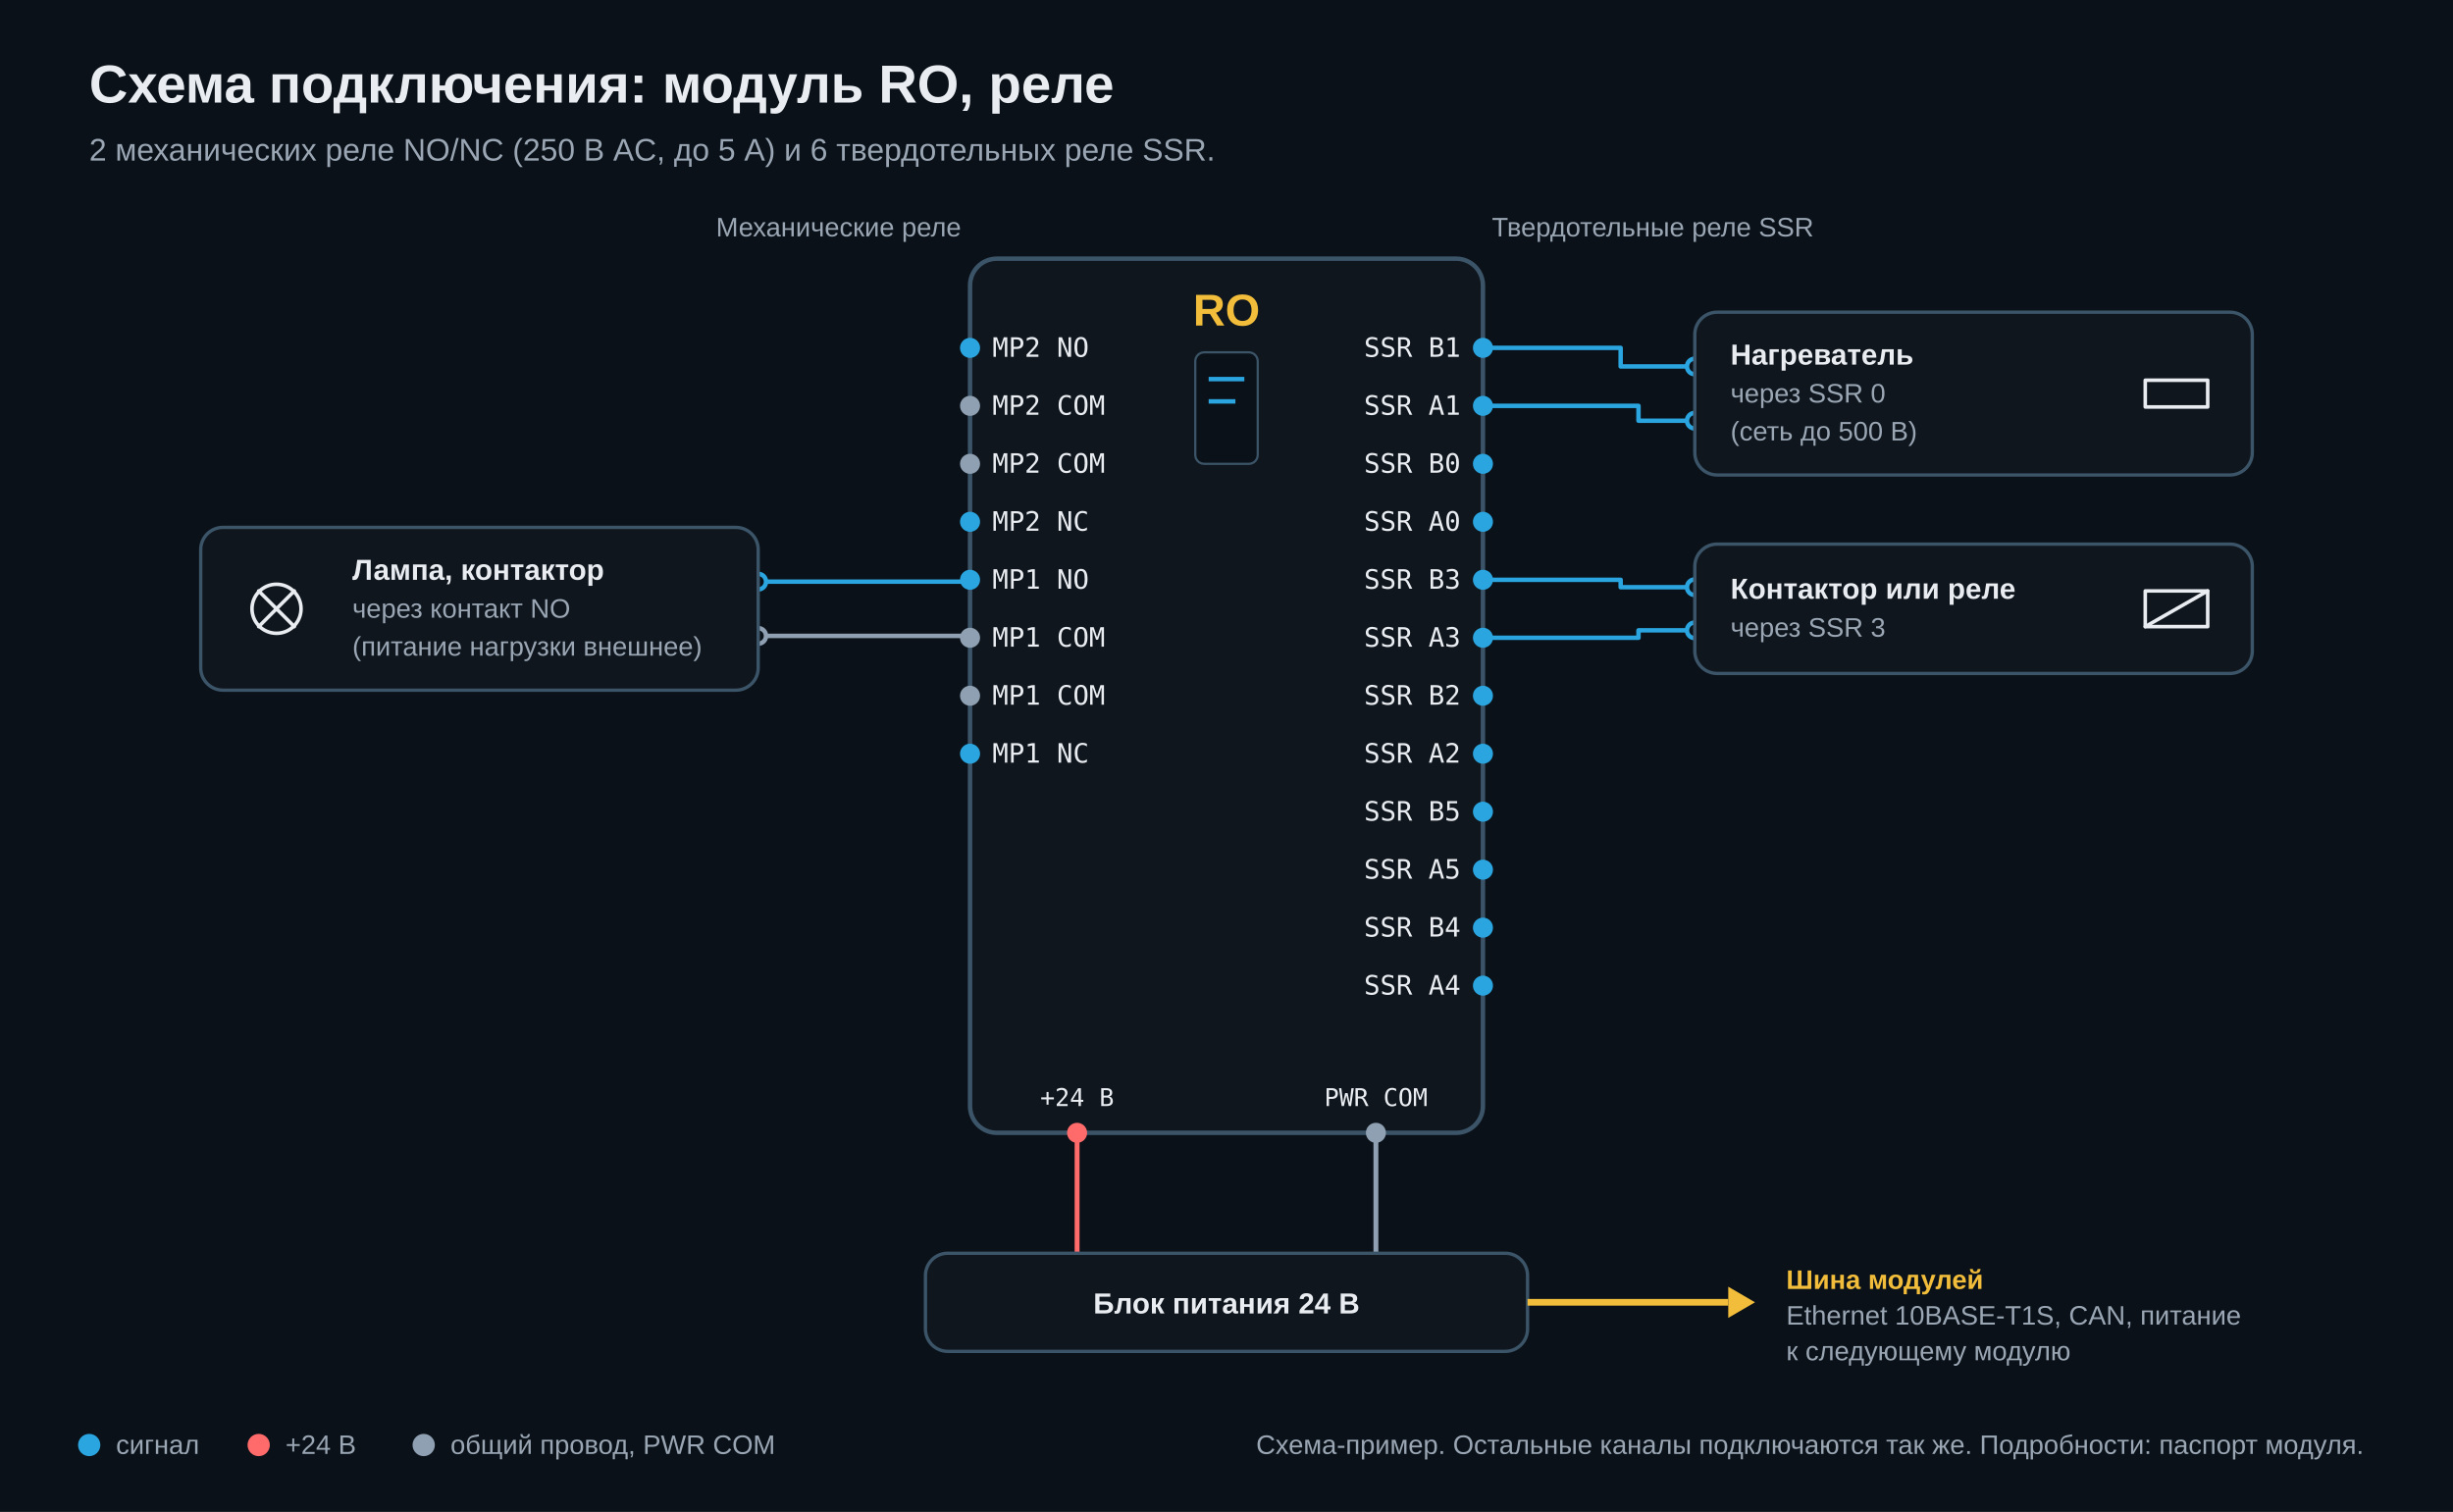
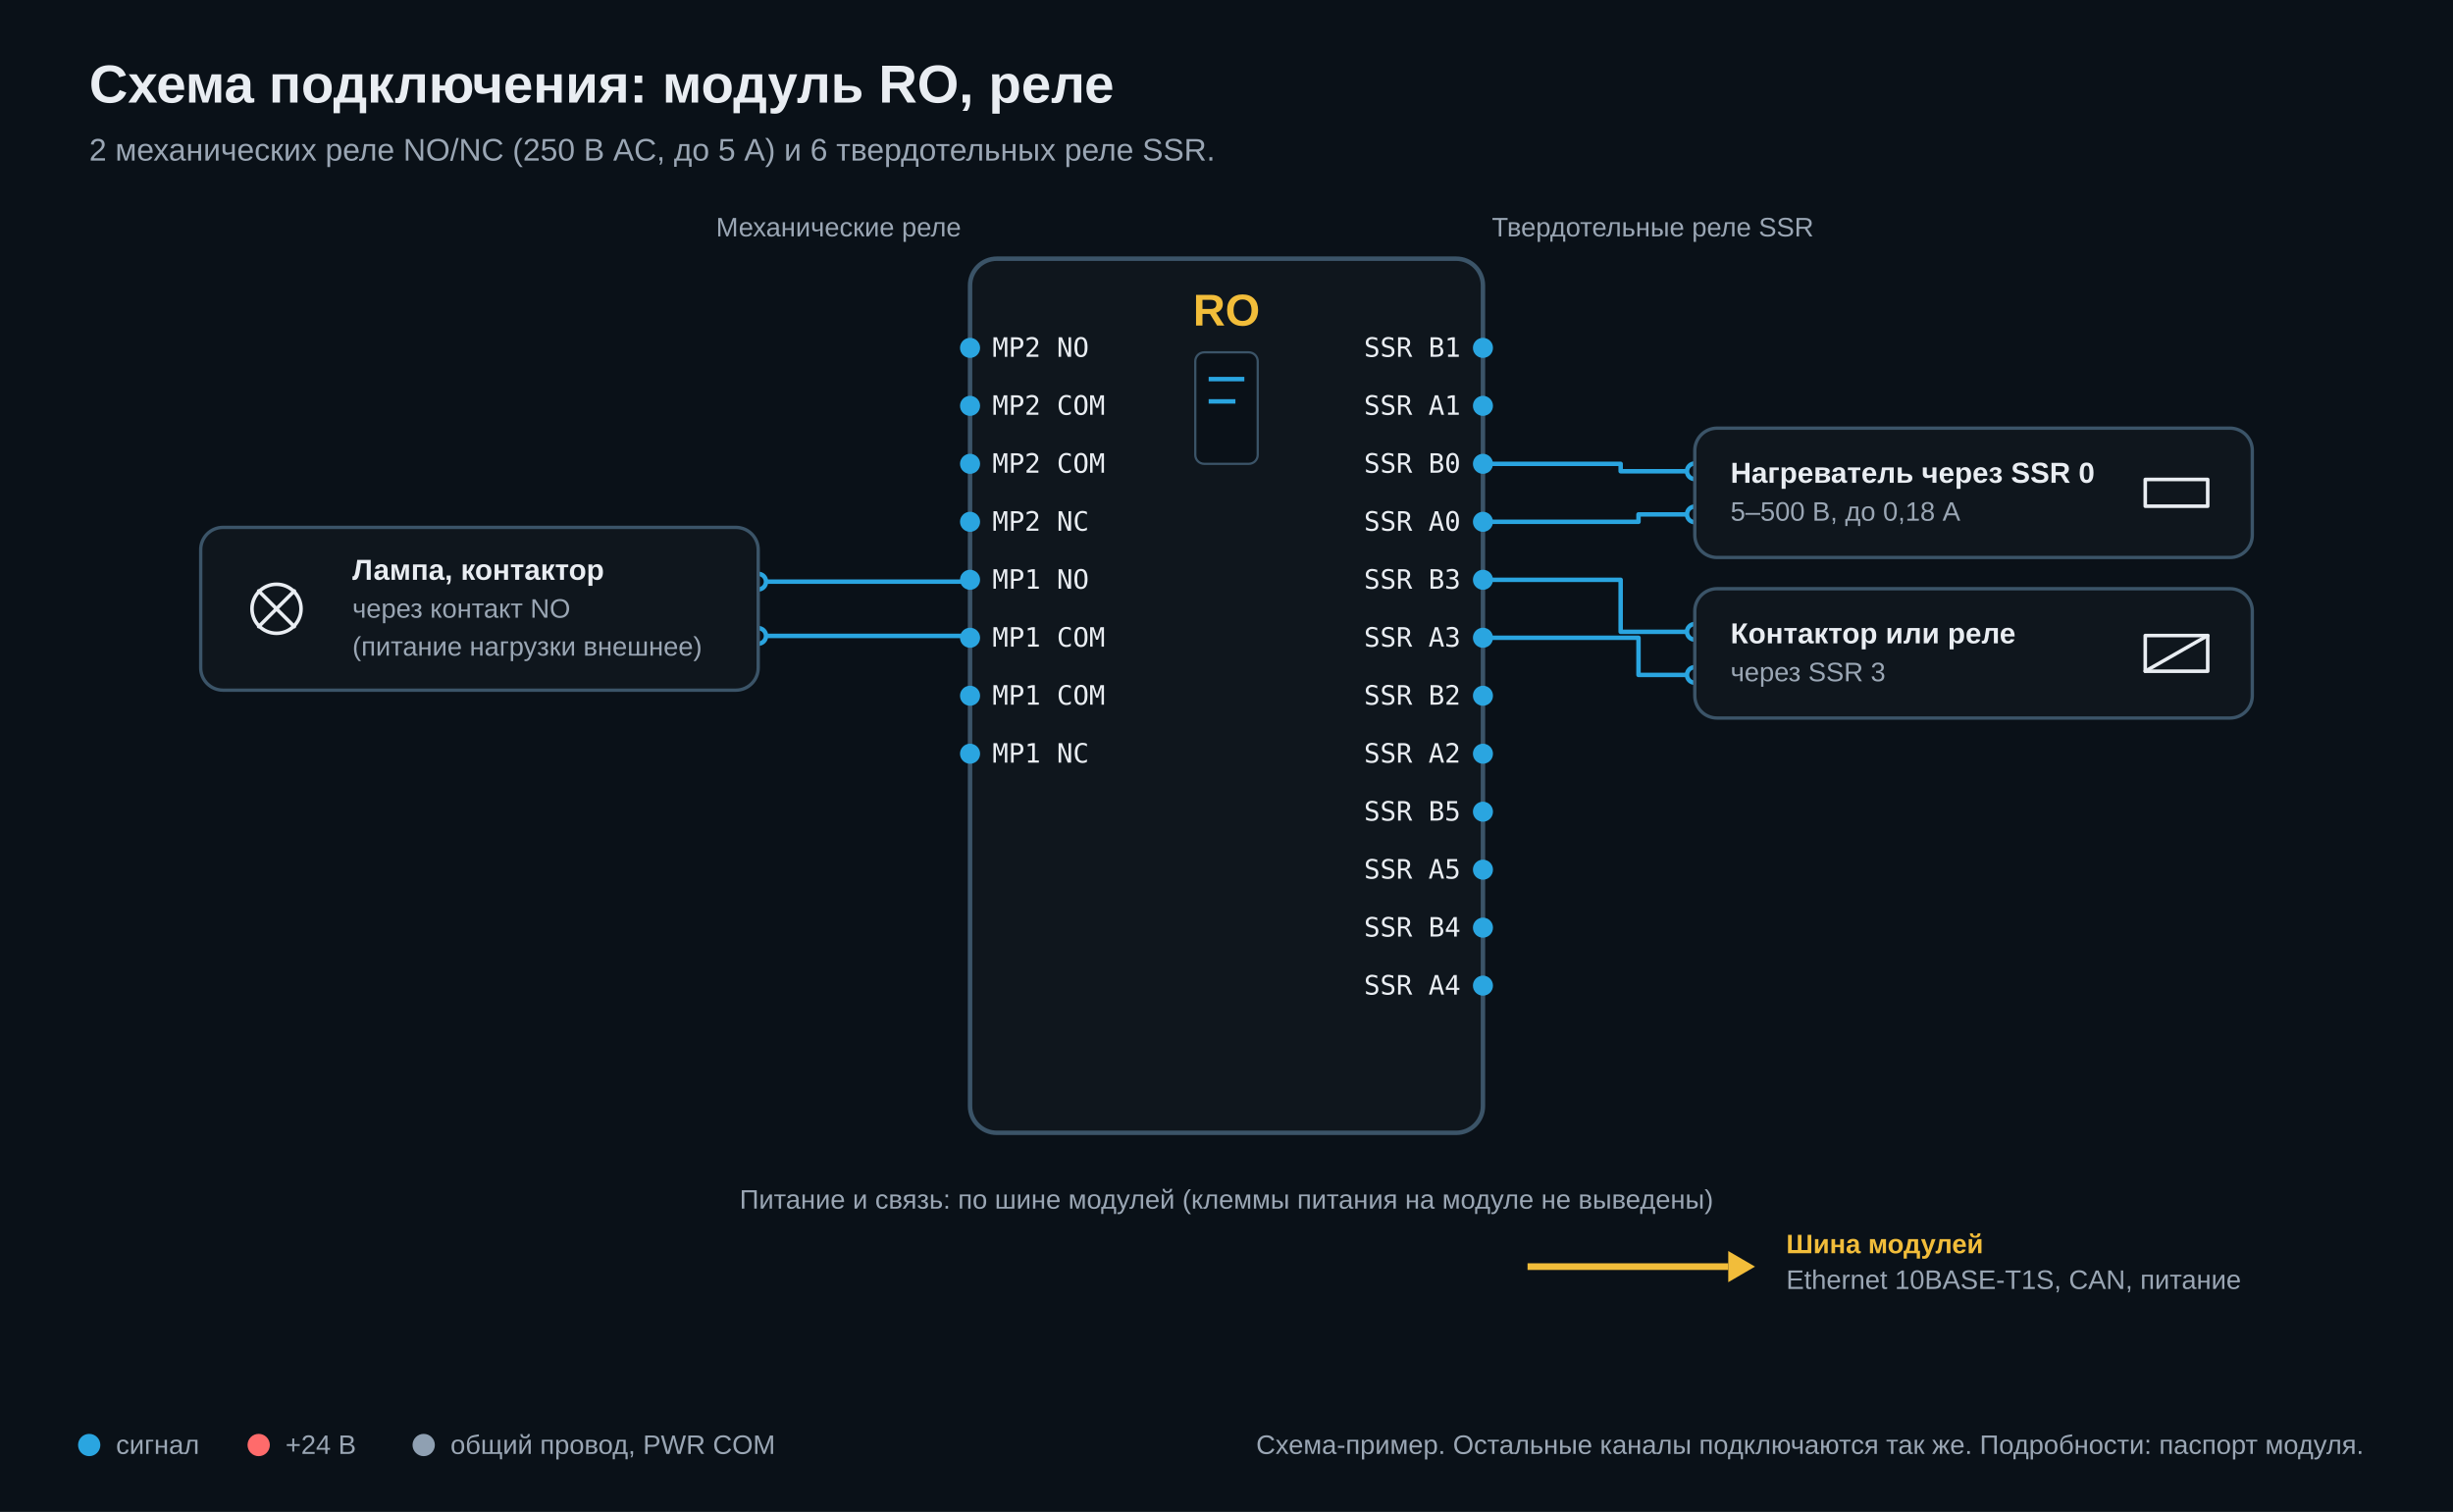
<svg xmlns="http://www.w3.org/2000/svg" viewBox="0 0 1100 678" width="1100" height="678" font-family="Manrope,'Helvetica Neue',Arial,sans-serif">
  <rect width="1100" height="678" fill="#0a1118" />
  <text x="40" y="46" fill="#e9edf2" font-size="24" font-weight="800">Схема подключения: модуль RO, реле</text>
  <text x="40" y="72" fill="#9aa6b4" font-size="14">2 механических реле NO/NC (250 В AC, до 5 А) и 6 твердотельных реле SSR.</text>
  <rect x="435" y="116" width="230" height="392" rx="12" fill="#0f161d" stroke="#3b5468" stroke-width="2" />
  <text x="550.0" y="146" text-anchor="middle" fill="#f2bd3a" font-size="20" font-weight="800">RO</text>
  <rect x="536.0" y="158" width="28" height="50" rx="4" fill="#0a1118" stroke="#3b5468" />
  <path d="M542.0 170h16M542.0 180h12" stroke="#2aa5e0" stroke-width="2" />
  <text x="431" y="106" text-anchor="end" fill="#9aa6b4" font-size="12">Механические реле</text>
  <text x="669" y="106" fill="#9aa6b4" font-size="12">Твердотельные реле SSR</text>
  <path d="M340 260.833H435" stroke="#2aa5e0" stroke-width="2" fill="none" stroke-linejoin="round" />
  <circle cx="340" cy="260.833" r="3.5" fill="#0a1118" stroke="#2aa5e0" stroke-width="2" />
-   <path d="M340 285.167H435" stroke="#8fa0b2" stroke-width="2" fill="none" stroke-linejoin="round" />
-   <circle cx="340" cy="285.167" r="3.5" fill="#0a1118" stroke="#8fa0b2" stroke-width="2" />
-   <path d="M760 164.333H726.75V156H665" stroke="#2aa5e0" stroke-width="2" fill="none" stroke-linejoin="round" />
-   <circle cx="760" cy="164.333" r="3.5" fill="#0a1118" stroke="#2aa5e0" stroke-width="2" />
-   <path d="M760 188.667H734.75V182H665" stroke="#2aa5e0" stroke-width="2" fill="none" stroke-linejoin="round" />
-   <circle cx="760" cy="188.667" r="3.5" fill="#0a1118" stroke="#2aa5e0" stroke-width="2" />
-   <path d="M760 263.333H726.75V260H665" stroke="#2aa5e0" stroke-width="2" fill="none" stroke-linejoin="round" />
-   <circle cx="760" cy="263.333" r="3.5" fill="#0a1118" stroke="#2aa5e0" stroke-width="2" />
-   <path d="M760 282.667H734.75V286H665" stroke="#2aa5e0" stroke-width="2" fill="none" stroke-linejoin="round" />
-   <circle cx="760" cy="282.667" r="3.5" fill="#0a1118" stroke="#2aa5e0" stroke-width="2" />
+   <path d="M340 285.167H435" stroke="#2aa5e0" stroke-width="2" fill="none" stroke-linejoin="round" />
+   <circle cx="340" cy="285.167" r="3.5" fill="#0a1118" stroke="#2aa5e0" stroke-width="2" />
+   <path d="M760 211.333H726.75V208H665" stroke="#2aa5e0" stroke-width="2" fill="none" stroke-linejoin="round" />
+   <circle cx="760" cy="211.333" r="3.5" fill="#0a1118" stroke="#2aa5e0" stroke-width="2" />
+   <path d="M760 230.667H734.75V234H665" stroke="#2aa5e0" stroke-width="2" fill="none" stroke-linejoin="round" />
+   <circle cx="760" cy="230.667" r="3.5" fill="#0a1118" stroke="#2aa5e0" stroke-width="2" />
+   <path d="M760 283.333H726.75V260H665" stroke="#2aa5e0" stroke-width="2" fill="none" stroke-linejoin="round" />
+   <circle cx="760" cy="283.333" r="3.5" fill="#0a1118" stroke="#2aa5e0" stroke-width="2" />
+   <path d="M760 302.667H734.75V286H665" stroke="#2aa5e0" stroke-width="2" fill="none" stroke-linejoin="round" />
+   <circle cx="760" cy="302.667" r="3.5" fill="#0a1118" stroke="#2aa5e0" stroke-width="2" />
  <rect x="90" y="236.5" width="250" height="73" rx="10" fill="#0f161d" stroke="#3b5468" stroke-width="1.5" />
  <g fill="none" stroke="#e9edf2" stroke-width="1.6" stroke-linecap="round" stroke-linejoin="round">
    <circle cx="124" cy="273.0" r="11" />
    <path d="M116 265.0L132 281.0M132 265.0L116 281.0" />
  </g>
  <text x="158" y="260.0" fill="#e9edf2" font-size="13" font-weight="700">Лампа, контактор</text>
  <text x="158" y="277.0" fill="#9aa6b4" font-size="12" font-weight="400">через контакт NO</text>
  <text x="158" y="294.0" fill="#9aa6b4" font-size="12" font-weight="400">(питание нагрузки внешнее)</text>
-   <rect x="760" y="140" width="250" height="73" rx="10" fill="#0f161d" stroke="#3b5468" stroke-width="1.5" />
+   <rect x="760" y="192.0" width="250" height="58" rx="10" fill="#0f161d" stroke="#3b5468" stroke-width="1.5" />
  <g fill="none" stroke="#e9edf2" stroke-width="1.6" stroke-linecap="round" stroke-linejoin="round">
-     <rect x="962" y="170.5" width="28" height="12" />
+     <rect x="962" y="215.0" width="28" height="12" />
  </g>
-   <text x="776" y="163.5" fill="#e9edf2" font-size="13" font-weight="700">Нагреватель</text>
-   <text x="776" y="180.5" fill="#9aa6b4" font-size="12" font-weight="400">через SSR 0</text>
-   <text x="776" y="197.5" fill="#9aa6b4" font-size="12" font-weight="400">(сеть до 500 В)</text>
-   <rect x="760" y="244.0" width="250" height="58" rx="10" fill="#0f161d" stroke="#3b5468" stroke-width="1.5" />
+   <text x="776" y="216.5" fill="#e9edf2" font-size="13" font-weight="700">Нагреватель через SSR 0</text>
+   <text x="776" y="233.5" fill="#9aa6b4" font-size="12" font-weight="400">5–500 В, до 0,18 А</text>
+   <rect x="760" y="264.0" width="250" height="58" rx="10" fill="#0f161d" stroke="#3b5468" stroke-width="1.5" />
  <g fill="none" stroke="#e9edf2" stroke-width="1.6" stroke-linecap="round" stroke-linejoin="round">
-     <rect x="962" y="265.0" width="28" height="16" />
-     <path d="M962 281.0L990 265.0" />
+     <rect x="962" y="285.0" width="28" height="16" />
+     <path d="M962 301.0L990 285.0" />
  </g>
-   <text x="776" y="268.5" fill="#e9edf2" font-size="13" font-weight="700">Контактор или реле</text>
-   <text x="776" y="285.5" fill="#9aa6b4" font-size="12" font-weight="400">через SSR 3</text>
+   <text x="776" y="288.5" fill="#e9edf2" font-size="13" font-weight="700">Контактор или реле</text>
+   <text x="776" y="305.5" fill="#9aa6b4" font-size="12" font-weight="400">через SSR 3</text>
  <circle cx="435" cy="156" r="4.5" fill="#2aa5e0" />
  <text x="445" y="160" text-anchor="start" fill="#e9edf2" font-size="12" font-family="'JetBrains Mono','SF Mono',Menlo,Consolas,monospace">MP2 NO</text>
-   <circle cx="435" cy="182" r="4.5" fill="#8fa0b2" />
+   <circle cx="435" cy="182" r="4.5" fill="#2aa5e0" />
  <text x="445" y="186" text-anchor="start" fill="#e9edf2" font-size="12" font-family="'JetBrains Mono','SF Mono',Menlo,Consolas,monospace">MP2 COM</text>
-   <circle cx="435" cy="208" r="4.5" fill="#8fa0b2" />
+   <circle cx="435" cy="208" r="4.5" fill="#2aa5e0" />
  <text x="445" y="212" text-anchor="start" fill="#e9edf2" font-size="12" font-family="'JetBrains Mono','SF Mono',Menlo,Consolas,monospace">MP2 COM</text>
  <circle cx="435" cy="234" r="4.5" fill="#2aa5e0" />
  <text x="445" y="238" text-anchor="start" fill="#e9edf2" font-size="12" font-family="'JetBrains Mono','SF Mono',Menlo,Consolas,monospace">MP2 NC</text>
  <circle cx="435" cy="260" r="4.5" fill="#2aa5e0" />
  <text x="445" y="264" text-anchor="start" fill="#e9edf2" font-size="12" font-family="'JetBrains Mono','SF Mono',Menlo,Consolas,monospace">MP1 NO</text>
-   <circle cx="435" cy="286" r="4.5" fill="#8fa0b2" />
+   <circle cx="435" cy="286" r="4.5" fill="#2aa5e0" />
  <text x="445" y="290" text-anchor="start" fill="#e9edf2" font-size="12" font-family="'JetBrains Mono','SF Mono',Menlo,Consolas,monospace">MP1 COM</text>
-   <circle cx="435" cy="312" r="4.5" fill="#8fa0b2" />
+   <circle cx="435" cy="312" r="4.5" fill="#2aa5e0" />
  <text x="445" y="316" text-anchor="start" fill="#e9edf2" font-size="12" font-family="'JetBrains Mono','SF Mono',Menlo,Consolas,monospace">MP1 COM</text>
  <circle cx="435" cy="338" r="4.5" fill="#2aa5e0" />
  <text x="445" y="342" text-anchor="start" fill="#e9edf2" font-size="12" font-family="'JetBrains Mono','SF Mono',Menlo,Consolas,monospace">MP1 NC</text>
  <circle cx="665" cy="156" r="4.5" fill="#2aa5e0" />
  <text x="655" y="160" text-anchor="end" fill="#e9edf2" font-size="12" font-family="'JetBrains Mono','SF Mono',Menlo,Consolas,monospace">SSR B1</text>
  <circle cx="665" cy="182" r="4.5" fill="#2aa5e0" />
  <text x="655" y="186" text-anchor="end" fill="#e9edf2" font-size="12" font-family="'JetBrains Mono','SF Mono',Menlo,Consolas,monospace">SSR A1</text>
  <circle cx="665" cy="208" r="4.5" fill="#2aa5e0" />
  <text x="655" y="212" text-anchor="end" fill="#e9edf2" font-size="12" font-family="'JetBrains Mono','SF Mono',Menlo,Consolas,monospace">SSR B0</text>
  <circle cx="665" cy="234" r="4.5" fill="#2aa5e0" />
  <text x="655" y="238" text-anchor="end" fill="#e9edf2" font-size="12" font-family="'JetBrains Mono','SF Mono',Menlo,Consolas,monospace">SSR A0</text>
  <circle cx="665" cy="260" r="4.5" fill="#2aa5e0" />
  <text x="655" y="264" text-anchor="end" fill="#e9edf2" font-size="12" font-family="'JetBrains Mono','SF Mono',Menlo,Consolas,monospace">SSR B3</text>
  <circle cx="665" cy="286" r="4.5" fill="#2aa5e0" />
  <text x="655" y="290" text-anchor="end" fill="#e9edf2" font-size="12" font-family="'JetBrains Mono','SF Mono',Menlo,Consolas,monospace">SSR A3</text>
  <circle cx="665" cy="312" r="4.5" fill="#2aa5e0" />
  <text x="655" y="316" text-anchor="end" fill="#e9edf2" font-size="12" font-family="'JetBrains Mono','SF Mono',Menlo,Consolas,monospace">SSR B2</text>
  <circle cx="665" cy="338" r="4.5" fill="#2aa5e0" />
  <text x="655" y="342" text-anchor="end" fill="#e9edf2" font-size="12" font-family="'JetBrains Mono','SF Mono',Menlo,Consolas,monospace">SSR A2</text>
  <circle cx="665" cy="364" r="4.5" fill="#2aa5e0" />
  <text x="655" y="368" text-anchor="end" fill="#e9edf2" font-size="12" font-family="'JetBrains Mono','SF Mono',Menlo,Consolas,monospace">SSR B5</text>
  <circle cx="665" cy="390" r="4.5" fill="#2aa5e0" />
  <text x="655" y="394" text-anchor="end" fill="#e9edf2" font-size="12" font-family="'JetBrains Mono','SF Mono',Menlo,Consolas,monospace">SSR A5</text>
  <circle cx="665" cy="416" r="4.5" fill="#2aa5e0" />
  <text x="655" y="420" text-anchor="end" fill="#e9edf2" font-size="12" font-family="'JetBrains Mono','SF Mono',Menlo,Consolas,monospace">SSR B4</text>
  <circle cx="665" cy="442" r="4.5" fill="#2aa5e0" />
  <text x="655" y="446" text-anchor="end" fill="#e9edf2" font-size="12" font-family="'JetBrains Mono','SF Mono',Menlo,Consolas,monospace">SSR A4</text>
-   <circle cx="483" cy="508" r="4.5" fill="#ff6b6b" />
-   <circle cx="617" cy="508" r="4.5" fill="#8fa0b2" />
-   <text x="483" y="496" text-anchor="middle" fill="#e9edf2" font-size="11" font-family="'JetBrains Mono','SF Mono',Menlo,Consolas,monospace">+24 В</text>
-   <text x="617" y="496" text-anchor="middle" fill="#e9edf2" font-size="11" font-family="'JetBrains Mono','SF Mono',Menlo,Consolas,monospace">PWR COM</text>
-   <path d="M483 508V562" stroke="#ff6b6b" stroke-width="2.2" />
-   <path d="M617 508V562" stroke="#8fa0b2" stroke-width="2.2" />
-   <rect x="415" y="562" width="270" height="44" rx="10" fill="#0f161d" stroke="#3b5468" stroke-width="1.5" />
-   <text x="550.0" y="589" text-anchor="middle" fill="#e9edf2" font-size="13" font-weight="700">Блок питания 24 В</text>
-   <path d="M685 584H775" stroke="#f2bd3a" stroke-width="3" />
-   <path d="M775 577L787 584L775 591Z" fill="#f2bd3a" />
-   <text x="801" y="578" fill="#f2bd3a" font-size="12" font-weight="700">Шина модулей</text>
-   <text x="801" y="594" fill="#9aa6b4" font-size="12">Ethernet 10BASE-T1S, CAN, питание</text>
-   <text x="801" y="610" fill="#9aa6b4" font-size="12">к следующему модулю</text>
+   <text x="550.0" y="542" text-anchor="middle" fill="#9aa6b4" font-size="12">Питание и связь: по шине модулей (клеммы питания на модуле не выведены)</text>
+   <path d="M685 568H775" stroke="#f2bd3a" stroke-width="3" />
+   <path d="M775 561L787 568L775 575Z" fill="#f2bd3a" />
+   <text x="801" y="562" fill="#f2bd3a" font-size="12" font-weight="700">Шина модулей</text>
+   <text x="801" y="578" fill="#9aa6b4" font-size="12">Ethernet 10BASE-T1S, CAN, питание</text>
  <circle cx="40" cy="648" r="5" fill="#2aa5e0" />
  <text x="52" y="652" fill="#9aa6b4" font-size="12">сигнал</text>
  <circle cx="116" cy="648" r="5" fill="#ff6b6b" />
  <text x="128" y="652" fill="#9aa6b4" font-size="12">+24 В</text>
  <circle cx="190" cy="648" r="5" fill="#8fa0b2" />
  <text x="202" y="652" fill="#9aa6b4" font-size="12">общий провод, PWR COM</text>
  <text x="1060" y="652" text-anchor="end" fill="#9aa6b4" font-size="12">Схема-пример. Остальные каналы подключаются так же. Подробности: паспорт модуля.</text>
</svg>
